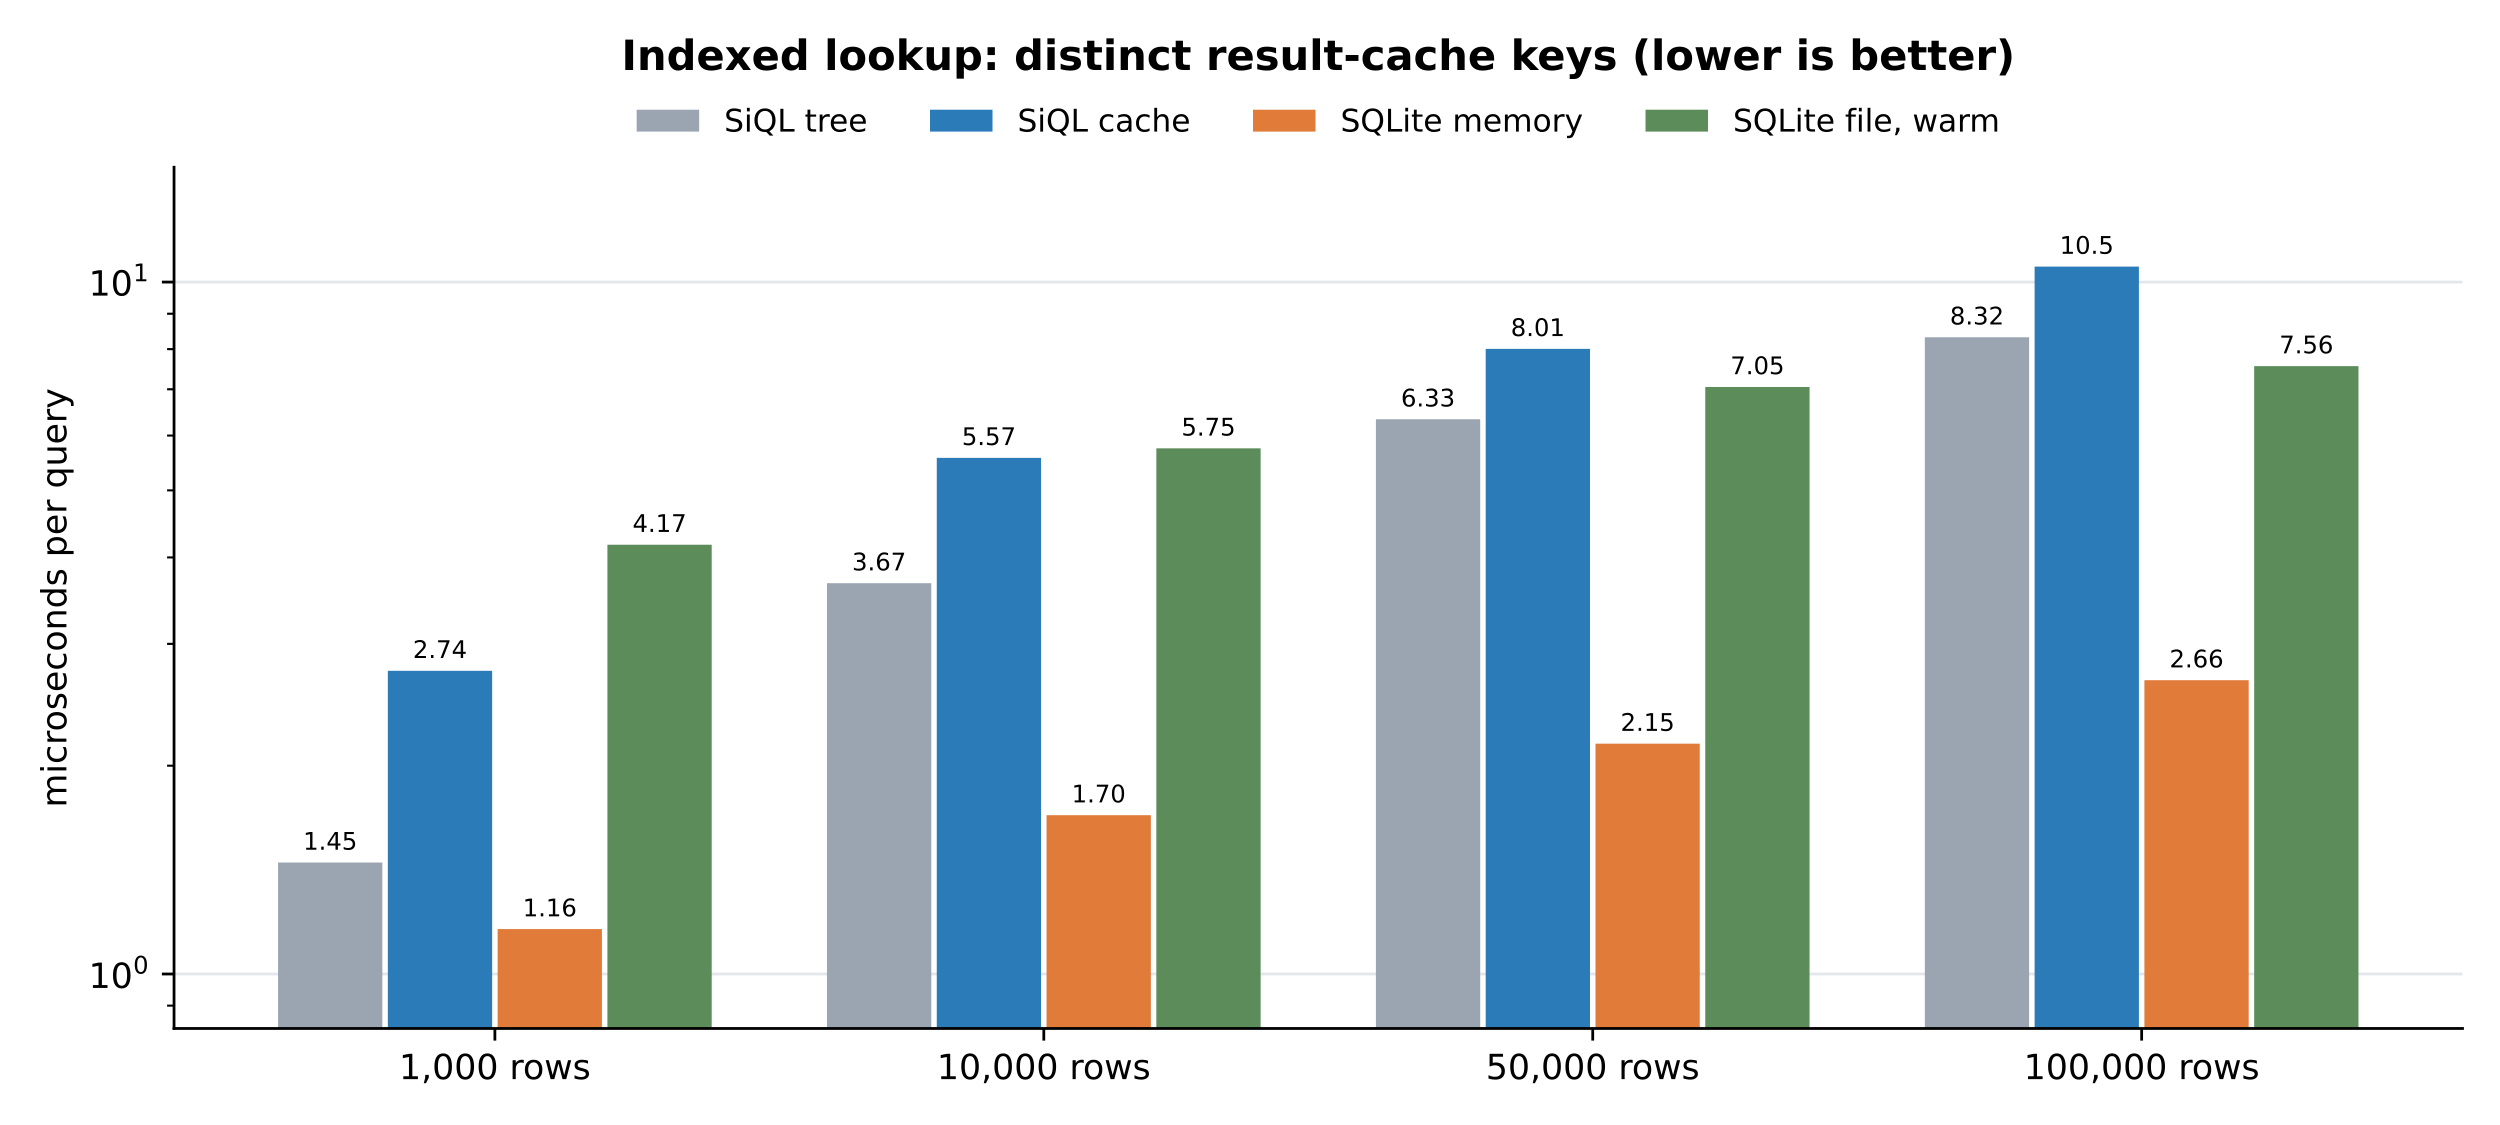
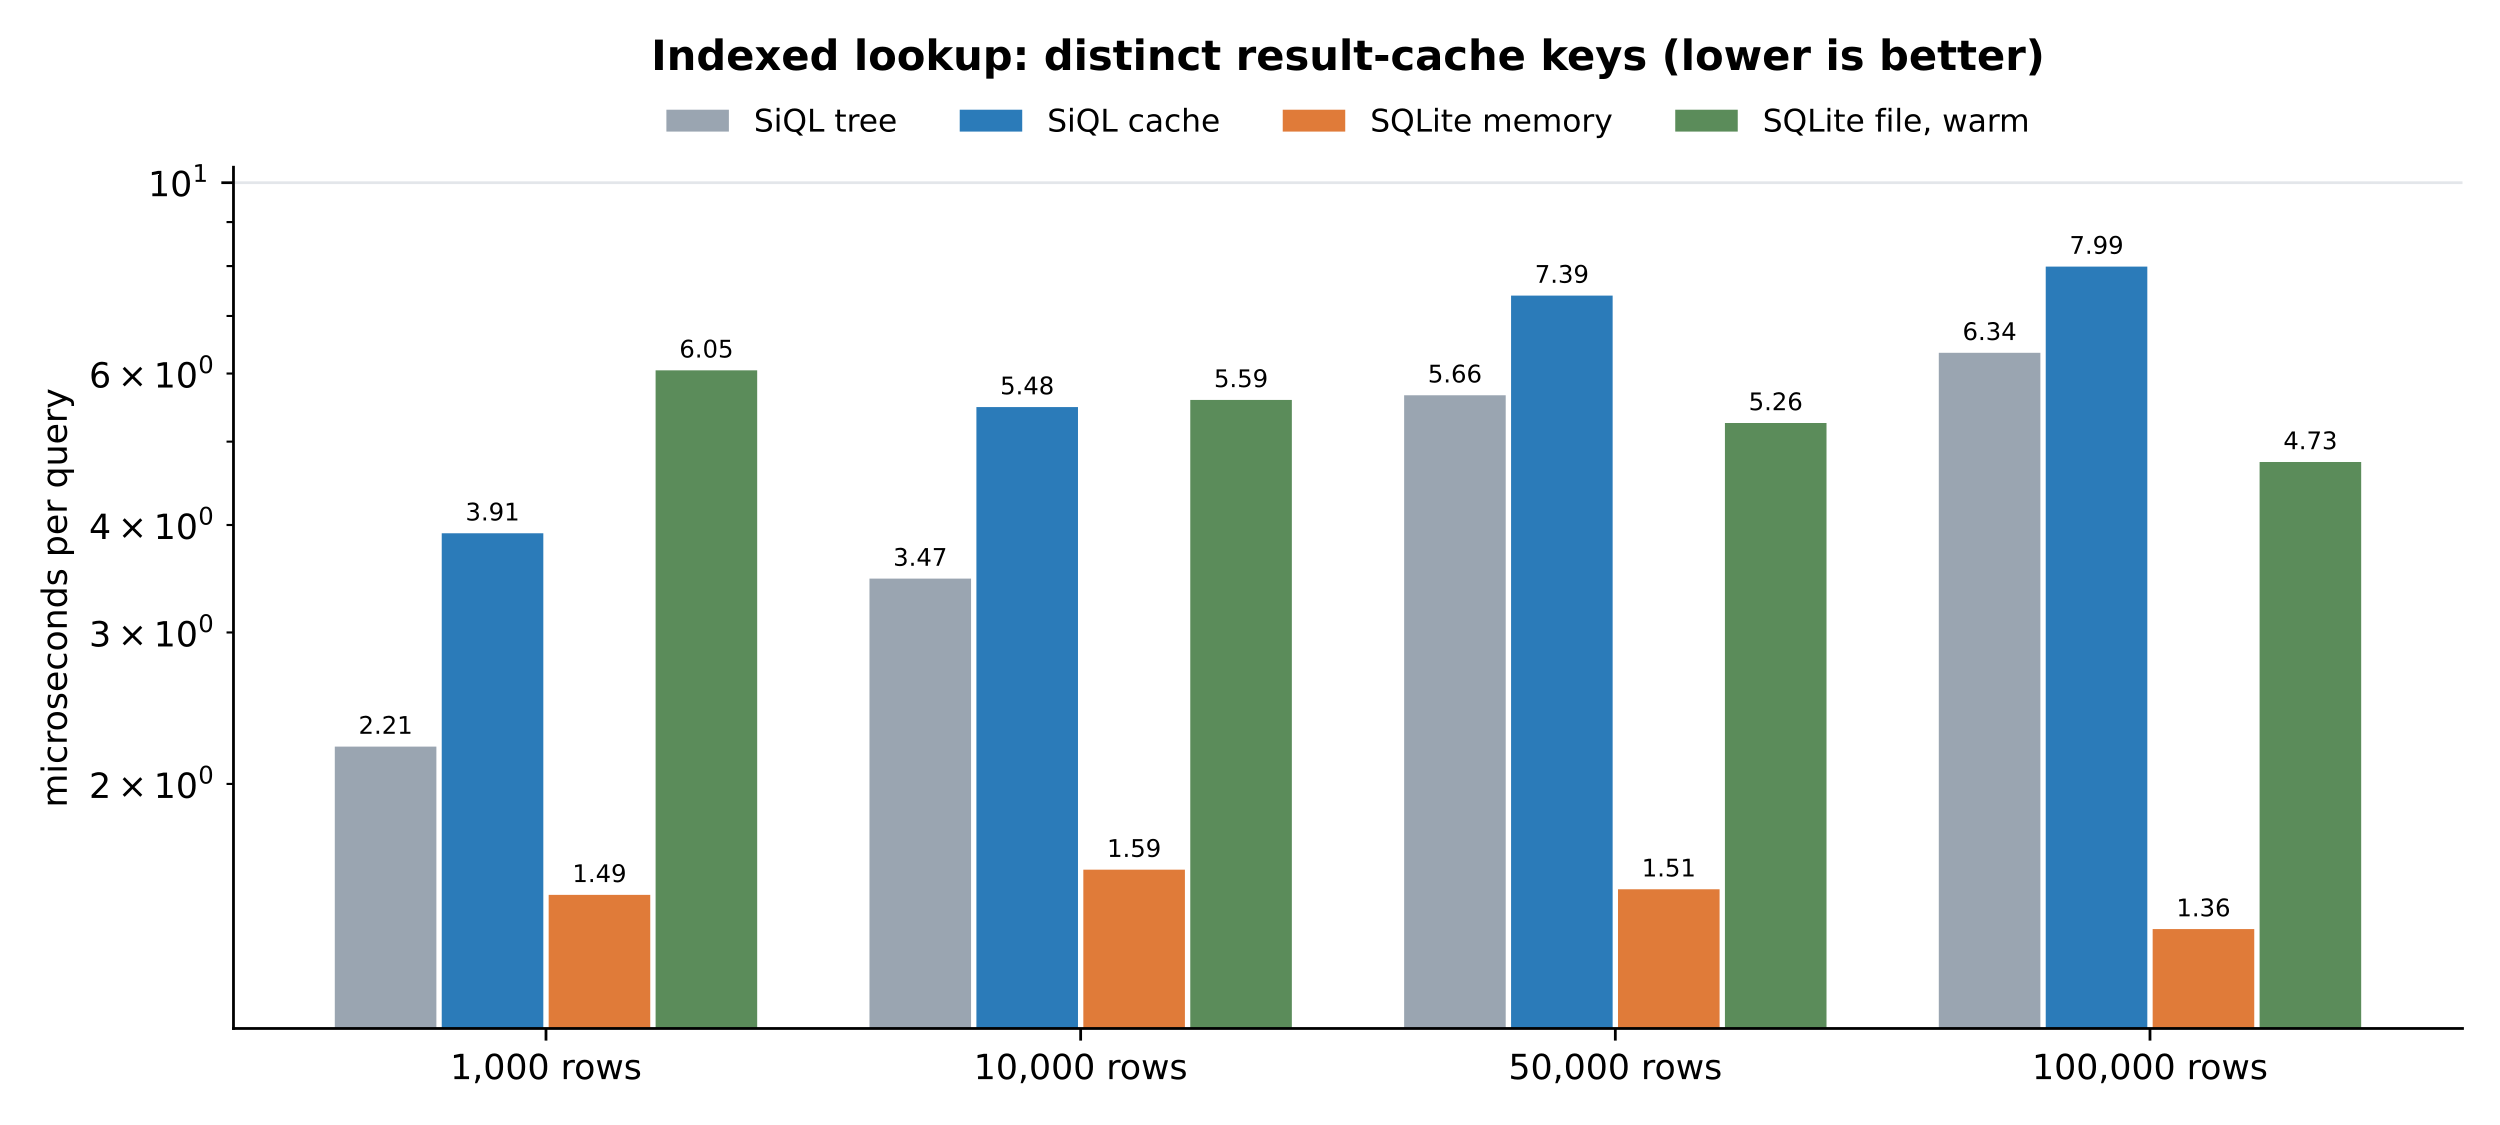
<svg xmlns="http://www.w3.org/2000/svg" xmlns:xlink="http://www.w3.org/1999/xlink" width="720pt" height="324pt" viewBox="0 0 720 324" version="1.1">
  <defs>
    <style type="text/css">*{stroke-linejoin: round; stroke-linecap: butt}</style>
  </defs>
  <g id="figure_1">
    <g id="patch_1">
      <path d="M 0 324 L 720 324 L 720 0 L 0 0 z " style="fill: #ffffff" />
    </g>
    <g id="axes_1">
      <g id="patch_2">
-         <path d="M 50.122 296.2 L 709.2 296.2 L 709.2 48.16 L 50.122 48.16 z " style="fill: #ffffff" />
+         <path d="M 67.242 296.2 L 709.2 296.2 L 709.2 48.16 L 67.242 48.16 z " style="fill: #ffffff" />
      </g>
      <g id="matplotlib.axis_1">
        <g id="xtick_1">
          <g id="line2d_1">
            <defs>
-               <path id="m742f7090f4" d="M 0 0 L 0 3.5 " style="stroke: #000000; stroke-width: 0.8" />
+               <path id="m8717a0c476" d="M 0 0 L 0 3.5 " style="stroke: #000000; stroke-width: 0.8" />
            </defs>
            <g>
-               <use xlink:href="#m742f7090f4" x="142.526" y="296.2" style="stroke: #000000; stroke-width: 0.8" />
+               <use xlink:href="#m8717a0c476" x="157.246" y="296.2" style="stroke: #000000; stroke-width: 0.8" />
            </g>
          </g>
          <g id="text_1">
-             <text style="font-size: 10px; font-family: 'DejaVu Sans', 'Bitstream Vera Sans', 'Computer Modern Sans Serif', 'Lucida Grande', 'Verdana', 'Geneva', 'Lucid', 'Arial', 'Helvetica', 'Avant Garde', sans-serif; text-anchor: middle" x="142.526" y="310.798" transform="rotate(-0 142.526 310.7977)">1,000 rows</text>
+             <text style="font-size: 10px; font-family: 'DejaVu Sans', 'Bitstream Vera Sans', 'Computer Modern Sans Serif', 'Lucida Grande', 'Verdana', 'Geneva', 'Lucid', 'Arial', 'Helvetica', 'Avant Garde', sans-serif; text-anchor: middle" x="157.246" y="310.798" transform="rotate(-0 157.2458 310.7977)">1,000 rows</text>
          </g>
        </g>
        <g id="xtick_2">
          <g id="line2d_2">
            <g>
-               <use xlink:href="#m742f7090f4" x="300.616" y="296.2" style="stroke: #000000; stroke-width: 0.8" />
+               <use xlink:href="#m8717a0c476" x="311.229" y="296.2" style="stroke: #000000; stroke-width: 0.8" />
            </g>
          </g>
          <g id="text_2">
-             <text style="font-size: 10px; font-family: 'DejaVu Sans', 'Bitstream Vera Sans', 'Computer Modern Sans Serif', 'Lucida Grande', 'Verdana', 'Geneva', 'Lucid', 'Arial', 'Helvetica', 'Avant Garde', sans-serif; text-anchor: middle" x="300.616" y="310.798" transform="rotate(-0 300.6161 310.7977)">10,000 rows</text>
+             <text style="font-size: 10px; font-family: 'DejaVu Sans', 'Bitstream Vera Sans', 'Computer Modern Sans Serif', 'Lucida Grande', 'Verdana', 'Geneva', 'Lucid', 'Arial', 'Helvetica', 'Avant Garde', sans-serif; text-anchor: middle" x="311.229" y="310.798" transform="rotate(-0 311.2294 310.7977)">10,000 rows</text>
          </g>
        </g>
        <g id="xtick_3">
          <g id="line2d_3">
            <g>
-               <use xlink:href="#m742f7090f4" x="458.706" y="296.2" style="stroke: #000000; stroke-width: 0.8" />
+               <use xlink:href="#m8717a0c476" x="465.213" y="296.2" style="stroke: #000000; stroke-width: 0.8" />
            </g>
          </g>
          <g id="text_3">
-             <text style="font-size: 10px; font-family: 'DejaVu Sans', 'Bitstream Vera Sans', 'Computer Modern Sans Serif', 'Lucida Grande', 'Verdana', 'Geneva', 'Lucid', 'Arial', 'Helvetica', 'Avant Garde', sans-serif; text-anchor: middle" x="458.706" y="310.798" transform="rotate(-0 458.7062 310.7977)">50,000 rows</text>
+             <text style="font-size: 10px; font-family: 'DejaVu Sans', 'Bitstream Vera Sans', 'Computer Modern Sans Serif', 'Lucida Grande', 'Verdana', 'Geneva', 'Lucid', 'Arial', 'Helvetica', 'Avant Garde', sans-serif; text-anchor: middle" x="465.213" y="310.798" transform="rotate(-0 465.213 310.7977)">50,000 rows</text>
          </g>
        </g>
        <g id="xtick_4">
          <g id="line2d_4">
            <g>
-               <use xlink:href="#m742f7090f4" x="616.796" y="296.2" style="stroke: #000000; stroke-width: 0.8" />
+               <use xlink:href="#m8717a0c476" x="619.197" y="296.2" style="stroke: #000000; stroke-width: 0.8" />
            </g>
          </g>
          <g id="text_4">
-             <text style="font-size: 10px; font-family: 'DejaVu Sans', 'Bitstream Vera Sans', 'Computer Modern Sans Serif', 'Lucida Grande', 'Verdana', 'Geneva', 'Lucid', 'Arial', 'Helvetica', 'Avant Garde', sans-serif; text-anchor: middle" x="616.796" y="310.798" transform="rotate(-0 616.7963 310.7977)">100,000 rows</text>
+             <text style="font-size: 10px; font-family: 'DejaVu Sans', 'Bitstream Vera Sans', 'Computer Modern Sans Serif', 'Lucida Grande', 'Verdana', 'Geneva', 'Lucid', 'Arial', 'Helvetica', 'Avant Garde', sans-serif; text-anchor: middle" x="619.197" y="310.798" transform="rotate(-0 619.1966 310.7977)">100,000 rows</text>
          </g>
        </g>
      </g>
      <g id="matplotlib.axis_2">
        <g id="ytick_1">
          <g id="line2d_5">
-             <path d="M 50.122 280.51 L 709.2 280.51 " clip-path="url(#p0b5c504466)" style="fill: none; stroke: #e3e6ea; stroke-width: 0.8; stroke-linecap: square" />
+             <path d="M 67.242 52.62 L 709.2 52.62 " clip-path="url(#pb63647d022)" style="fill: none; stroke: #e3e6ea; stroke-width: 0.8; stroke-linecap: square" />
          </g>
          <g id="line2d_6">
            <defs>
-               <path id="m6bd63473c8" d="M 0 0 L -3.5 0 " style="stroke: #000000; stroke-width: 0.8" />
+               <path id="m6fa67fdc38" d="M 0 0 L -3.5 0 " style="stroke: #000000; stroke-width: 0.8" />
            </defs>
            <g>
-               <use xlink:href="#m6bd63473c8" x="50.122" y="280.51" style="stroke: #000000; stroke-width: 0.8" />
+               <use xlink:href="#m6fa67fdc38" x="67.242" y="52.62" style="stroke: #000000; stroke-width: 0.8" />
            </g>
          </g>
          <g id="text_5">
-             <g transform="translate(25.52234 285.2101)">
-               <text>
-                 <tspan x="0" y="-0.675" style="font-size: 10px; font-family: 'DejaVu Sans'">1</tspan>
-                 <tspan x="6.362" y="-0.675" style="font-size: 10px; font-family: 'DejaVu Sans'">0</tspan>
-                 <tspan x="12.82" y="-4.805" style="font-size: 7px; font-family: 'DejaVu Sans'">0</tspan>
-               </text>
-             </g>
-           </g>
-         </g>
-         <g id="ytick_2">
-           <g id="line2d_7">
-             <path d="M 50.122 81.238 L 709.2 81.238 " clip-path="url(#p0b5c504466)" style="fill: none; stroke: #e3e6ea; stroke-width: 0.8; stroke-linecap: square" />
-           </g>
-           <g id="line2d_8">
-             <g>
-               <use xlink:href="#m6bd63473c8" x="50.122" y="81.238" style="stroke: #000000; stroke-width: 0.8" />
-             </g>
-           </g>
-           <g id="text_6">
-             <g transform="translate(25.52234 85.88845)">
+             <g transform="translate(42.64234 57.26998)">
              <text>
                <tspan x="0" y="-0.762" style="font-size: 10px; font-family: 'DejaVu Sans'">1</tspan>
                <tspan x="6.362" y="-0.762" style="font-size: 10px; font-family: 'DejaVu Sans'">0</tspan>
                <tspan x="12.82" y="-4.892" style="font-size: 7px; font-family: 'DejaVu Sans'">1</tspan>
              </text>
            </g>
          </g>
        </g>
+         <g id="ytick_2">
+           <g id="line2d_7">
+             <defs>
+               <path id="m6d31249a27" d="M 0 0 L -2 0 " style="stroke: #000000; stroke-width: 0.6" />
+             </defs>
+             <g>
+               <use xlink:href="#m6d31249a27" x="67.242" y="225.772" style="stroke: #000000; stroke-width: 0.6" />
+             </g>
+           </g>
+           <g id="text_6">
+             <g transform="translate(25.64234 230.4724)">
+               <text>
+                 <tspan x="0" y="-0.675" style="font-size: 10px; font-family: 'DejaVu Sans'">2</tspan>
+                 <tspan x="8.311" y="-0.675" style="font-size: 10px; font-family: 'DejaVu Sans'">×</tspan>
+                 <tspan x="18.638" y="-0.675" style="font-size: 10px; font-family: 'DejaVu Sans'">1</tspan>
+                 <tspan x="25" y="-0.675" style="font-size: 10px; font-family: 'DejaVu Sans'">0</tspan>
+                 <tspan x="31.458" y="-4.805" style="font-size: 7px; font-family: 'DejaVu Sans'">0</tspan>
+               </text>
+             </g>
+           </g>
+         </g>
        <g id="ytick_3">
+           <g id="line2d_8">
+             <g>
+               <use xlink:href="#m6d31249a27" x="67.242" y="182.15" style="stroke: #000000; stroke-width: 0.6" />
+             </g>
+           </g>
+           <g id="text_7">
+             <g transform="translate(25.64234 186.8502)">
+               <text>
+                 <tspan x="0" y="-0.675" style="font-size: 10px; font-family: 'DejaVu Sans'">3</tspan>
+                 <tspan x="8.311" y="-0.675" style="font-size: 10px; font-family: 'DejaVu Sans'">×</tspan>
+                 <tspan x="18.638" y="-0.675" style="font-size: 10px; font-family: 'DejaVu Sans'">1</tspan>
+                 <tspan x="25" y="-0.675" style="font-size: 10px; font-family: 'DejaVu Sans'">0</tspan>
+                 <tspan x="31.458" y="-4.805" style="font-size: 7px; font-family: 'DejaVu Sans'">0</tspan>
+               </text>
+             </g>
+           </g>
+         </g>
+         <g id="ytick_4">
          <g id="line2d_9">
-             <defs>
-               <path id="m72de3f4170" d="M 0 0 L -2 0 " style="stroke: #000000; stroke-width: 0.6" />
-             </defs>
-             <g>
-               <use xlink:href="#m72de3f4170" x="50.122" y="289.628" style="stroke: #000000; stroke-width: 0.6" />
-             </g>
-           </g>
-         </g>
-         <g id="ytick_4">
+             <g>
+               <use xlink:href="#m6d31249a27" x="67.242" y="151.2" style="stroke: #000000; stroke-width: 0.6" />
+             </g>
+           </g>
+           <g id="text_8">
+             <g transform="translate(25.64234 155.8997)">
+               <text>
+                 <tspan x="0" y="-0.675" style="font-size: 10px; font-family: 'DejaVu Sans'">4</tspan>
+                 <tspan x="8.311" y="-0.675" style="font-size: 10px; font-family: 'DejaVu Sans'">×</tspan>
+                 <tspan x="18.638" y="-0.675" style="font-size: 10px; font-family: 'DejaVu Sans'">1</tspan>
+                 <tspan x="25" y="-0.675" style="font-size: 10px; font-family: 'DejaVu Sans'">0</tspan>
+                 <tspan x="31.458" y="-4.805" style="font-size: 7px; font-family: 'DejaVu Sans'">0</tspan>
+               </text>
+             </g>
+           </g>
+         </g>
+         <g id="ytick_5">
          <g id="line2d_10">
            <g>
-               <use xlink:href="#m72de3f4170" x="50.122" y="220.523" style="stroke: #000000; stroke-width: 0.6" />
-             </g>
-           </g>
-         </g>
-         <g id="ytick_5">
+               <use xlink:href="#m6d31249a27" x="67.242" y="127.193" style="stroke: #000000; stroke-width: 0.6" />
+             </g>
+           </g>
+         </g>
+         <g id="ytick_6">
          <g id="line2d_11">
            <g>
-               <use xlink:href="#m72de3f4170" x="50.122" y="185.433" style="stroke: #000000; stroke-width: 0.6" />
-             </g>
-           </g>
-         </g>
-         <g id="ytick_6">
+               <use xlink:href="#m6d31249a27" x="67.242" y="107.577" style="stroke: #000000; stroke-width: 0.6" />
+             </g>
+           </g>
+           <g id="text_9">
+             <g transform="translate(25.64234 112.2775)">
+               <text>
+                 <tspan x="0" y="-0.675" style="font-size: 10px; font-family: 'DejaVu Sans'">6</tspan>
+                 <tspan x="8.311" y="-0.675" style="font-size: 10px; font-family: 'DejaVu Sans'">×</tspan>
+                 <tspan x="18.638" y="-0.675" style="font-size: 10px; font-family: 'DejaVu Sans'">1</tspan>
+                 <tspan x="25" y="-0.675" style="font-size: 10px; font-family: 'DejaVu Sans'">0</tspan>
+                 <tspan x="31.458" y="-4.805" style="font-size: 7px; font-family: 'DejaVu Sans'">0</tspan>
+               </text>
+             </g>
+           </g>
+         </g>
+         <g id="ytick_7">
          <g id="line2d_12">
            <g>
-               <use xlink:href="#m72de3f4170" x="50.122" y="160.537" style="stroke: #000000; stroke-width: 0.6" />
-             </g>
-           </g>
-         </g>
-         <g id="ytick_7">
+               <use xlink:href="#m6d31249a27" x="67.242" y="90.993" style="stroke: #000000; stroke-width: 0.6" />
+             </g>
+           </g>
+         </g>
+         <g id="ytick_8">
          <g id="line2d_13">
            <g>
-               <use xlink:href="#m72de3f4170" x="50.122" y="141.225" style="stroke: #000000; stroke-width: 0.6" />
-             </g>
-           </g>
-         </g>
-         <g id="ytick_8">
+               <use xlink:href="#m6d31249a27" x="67.242" y="76.627" style="stroke: #000000; stroke-width: 0.6" />
+             </g>
+           </g>
+         </g>
+         <g id="ytick_9">
          <g id="line2d_14">
            <g>
-               <use xlink:href="#m72de3f4170" x="50.122" y="125.447" style="stroke: #000000; stroke-width: 0.6" />
-             </g>
-           </g>
-         </g>
-         <g id="ytick_9">
-           <g id="line2d_15">
-             <g>
-               <use xlink:href="#m72de3f4170" x="50.122" y="112.106" style="stroke: #000000; stroke-width: 0.6" />
-             </g>
-           </g>
-         </g>
-         <g id="ytick_10">
-           <g id="line2d_16">
-             <g>
-               <use xlink:href="#m72de3f4170" x="50.122" y="100.55" style="stroke: #000000; stroke-width: 0.6" />
-             </g>
-           </g>
-         </g>
-         <g id="ytick_11">
-           <g id="line2d_17">
-             <g>
-               <use xlink:href="#m72de3f4170" x="50.122" y="90.357" style="stroke: #000000; stroke-width: 0.6" />
-             </g>
-           </g>
-         </g>
-         <g id="text_7">
-           <text style="font-size: 10px; font-family: 'DejaVu Sans', 'Bitstream Vera Sans', 'Computer Modern Sans Serif', 'Lucida Grande', 'Verdana', 'Geneva', 'Lucid', 'Arial', 'Helvetica', 'Avant Garde', sans-serif; text-anchor: middle" x="19.12" y="172.18" transform="rotate(-90 19.12 172.18)">microseconds per query</text>
+               <use xlink:href="#m6d31249a27" x="67.242" y="63.955" style="stroke: #000000; stroke-width: 0.6" />
+             </g>
+           </g>
+         </g>
+         <g id="text_10">
+           <text style="font-size: 10px; font-family: 'DejaVu Sans', 'Bitstream Vera Sans', 'Computer Modern Sans Serif', 'Lucida Grande', 'Verdana', 'Geneva', 'Lucid', 'Arial', 'Helvetica', 'Avant Garde', sans-serif; text-anchor: middle" x="19.24" y="172.18" transform="rotate(-90 19.24 172.18)">microseconds per query</text>
        </g>
      </g>
      <g id="patch_3">
-         <path d="M 80.08 199552.171 L 110.118 199552.171 L 110.118 248.402 L 80.08 248.402 z " clip-path="url(#p0b5c504466)" style="fill: #9aa5b1" />
+         <path d="M 96.422 248025.477 L 125.679 248025.477 L 125.679 215.012 L 96.422 215.012 z " clip-path="url(#pb63647d022)" style="fill: #9aa5b1" />
      </g>
      <g id="patch_4">
-         <path d="M 238.171 199552.171 L 268.208 199552.171 L 268.208 167.955 L 238.171 167.955 z " clip-path="url(#p0b5c504466)" style="fill: #9aa5b1" />
+         <path d="M 250.406 248025.477 L 279.663 248025.477 L 279.663 166.636 L 250.406 166.636 z " clip-path="url(#pb63647d022)" style="fill: #9aa5b1" />
      </g>
      <g id="patch_5">
-         <path d="M 396.261 199552.171 L 426.298 199552.171 L 426.298 120.749 L 396.261 120.749 z " clip-path="url(#p0b5c504466)" style="fill: #9aa5b1" />
+         <path d="M 404.389 248025.477 L 433.646 248025.477 L 433.646 113.829 L 404.389 113.829 z " clip-path="url(#pb63647d022)" style="fill: #9aa5b1" />
      </g>
      <g id="patch_6">
-         <path d="M 554.351 199552.171 L 584.388 199552.171 L 584.388 97.134 L 554.351 97.134 z " clip-path="url(#p0b5c504466)" style="fill: #9aa5b1" />
+         <path d="M 558.373 248025.477 L 587.63 248025.477 L 587.63 101.607 L 558.373 101.607 z " clip-path="url(#pb63647d022)" style="fill: #9aa5b1" />
      </g>
      <g id="patch_7">
-         <path d="M 111.698 199552.171 L 141.736 199552.171 L 141.736 193.193 L 111.698 193.193 z " clip-path="url(#p0b5c504466)" style="fill: #2b7bb9" />
+         <path d="M 127.219 248025.477 L 156.476 248025.477 L 156.476 153.583 L 127.219 153.583 z " clip-path="url(#pb63647d022)" style="fill: #2b7bb9" />
      </g>
      <g id="patch_8">
-         <path d="M 269.789 199552.171 L 299.826 199552.171 L 299.826 131.863 L 269.789 131.863 z " clip-path="url(#p0b5c504466)" style="fill: #2b7bb9" />
+         <path d="M 281.203 248025.477 L 310.459 248025.477 L 310.459 117.242 L 281.203 117.242 z " clip-path="url(#pb63647d022)" style="fill: #2b7bb9" />
      </g>
      <g id="patch_9">
-         <path d="M 427.879 199552.171 L 457.916 199552.171 L 457.916 100.471 L 427.879 100.471 z " clip-path="url(#p0b5c504466)" style="fill: #2b7bb9" />
+         <path d="M 435.186 248025.477 L 464.443 248025.477 L 464.443 85.127 L 435.186 85.127 z " clip-path="url(#pb63647d022)" style="fill: #2b7bb9" />
      </g>
      <g id="patch_10">
-         <path d="M 585.969 199552.171 L 616.006 199552.171 L 616.006 76.78 L 585.969 76.78 z " clip-path="url(#p0b5c504466)" style="fill: #2b7bb9" />
+         <path d="M 589.17 248025.477 L 618.427 248025.477 L 618.427 76.78 L 589.17 76.78 z " clip-path="url(#pb63647d022)" style="fill: #2b7bb9" />
      </g>
      <g id="patch_11">
-         <path d="M 143.316 199552.171 L 173.354 199552.171 L 173.354 267.58 L 143.316 267.58 z " clip-path="url(#p0b5c504466)" style="fill: #e07b39" />
+         <path d="M 158.016 248025.477 L 187.273 248025.477 L 187.273 257.717 L 158.016 257.717 z " clip-path="url(#pb63647d022)" style="fill: #e07b39" />
      </g>
      <g id="patch_12">
-         <path d="M 301.407 199552.171 L 331.444 199552.171 L 331.444 234.773 L 301.407 234.773 z " clip-path="url(#p0b5c504466)" style="fill: #e07b39" />
+         <path d="M 311.999 248025.477 L 341.256 248025.477 L 341.256 250.469 L 311.999 250.469 z " clip-path="url(#pb63647d022)" style="fill: #e07b39" />
      </g>
      <g id="patch_13">
-         <path d="M 459.497 199552.171 L 489.534 199552.171 L 489.534 214.178 L 459.497 214.178 z " clip-path="url(#p0b5c504466)" style="fill: #e07b39" />
+         <path d="M 465.983 248025.477 L 495.24 248025.477 L 495.24 256.103 L 465.983 256.103 z " clip-path="url(#pb63647d022)" style="fill: #e07b39" />
      </g>
      <g id="patch_14">
-         <path d="M 617.587 199552.171 L 647.624 199552.171 L 647.624 195.9 L 617.587 195.9 z " clip-path="url(#p0b5c504466)" style="fill: #e07b39" />
+         <path d="M 619.966 248025.477 L 649.223 248025.477 L 649.223 267.58 L 619.966 267.58 z " clip-path="url(#pb63647d022)" style="fill: #e07b39" />
      </g>
      <g id="patch_15">
-         <path d="M 174.934 199552.171 L 204.972 199552.171 L 204.972 156.88 L 174.934 156.88 z " clip-path="url(#p0b5c504466)" style="fill: #5b8c5a" />
+         <path d="M 188.812 248025.477 L 218.069 248025.477 L 218.069 106.652 L 188.812 106.652 z " clip-path="url(#pb63647d022)" style="fill: #5b8c5a" />
      </g>
      <g id="patch_16">
-         <path d="M 333.025 199552.171 L 363.062 199552.171 L 363.062 129.126 L 333.025 129.126 z " clip-path="url(#p0b5c504466)" style="fill: #5b8c5a" />
+         <path d="M 342.796 248025.477 L 372.053 248025.477 L 372.053 115.177 L 342.796 115.177 z " clip-path="url(#pb63647d022)" style="fill: #5b8c5a" />
      </g>
      <g id="patch_17">
-         <path d="M 491.115 199552.171 L 521.152 199552.171 L 521.152 111.447 L 491.115 111.447 z " clip-path="url(#p0b5c504466)" style="fill: #5b8c5a" />
+         <path d="M 496.78 248025.477 L 526.037 248025.477 L 526.037 121.823 L 496.78 121.823 z " clip-path="url(#pb63647d022)" style="fill: #5b8c5a" />
      </g>
      <g id="patch_18">
-         <path d="M 649.205 199552.171 L 679.242 199552.171 L 679.242 105.445 L 649.205 105.445 z " clip-path="url(#p0b5c504466)" style="fill: #5b8c5a" />
+         <path d="M 650.763 248025.477 L 680.02 248025.477 L 680.02 133.058 L 650.763 133.058 z " clip-path="url(#pb63647d022)" style="fill: #5b8c5a" />
      </g>
      <g id="patch_19">
-         <path d="M 50.122 296.2 L 50.122 48.16 " style="fill: none; stroke: #000000; stroke-width: 0.8; stroke-linejoin: miter; stroke-linecap: square" />
+         <path d="M 67.242 296.2 L 67.242 48.16 " style="fill: none; stroke: #000000; stroke-width: 0.8; stroke-linejoin: miter; stroke-linecap: square" />
      </g>
      <g id="patch_20">
-         <path d="M 50.122 296.2 L 709.2 296.2 " style="fill: none; stroke: #000000; stroke-width: 0.8; stroke-linejoin: miter; stroke-linecap: square" />
-       </g>
-       <g id="text_8">
-         <text style="font-size: 7px; font-family: 'DejaVu Sans', 'Bitstream Vera Sans', 'Computer Modern Sans Serif', 'Lucida Grande', 'Verdana', 'Geneva', 'Lucid', 'Arial', 'Helvetica', 'Avant Garde', sans-serif; text-anchor: middle" x="95.099" y="244.72" transform="rotate(-0 95.09898 244.7205)">1.45</text>
-       </g>
-       <g id="text_9">
-         <text style="font-size: 7px; font-family: 'DejaVu Sans', 'Bitstream Vera Sans', 'Computer Modern Sans Serif', 'Lucida Grande', 'Verdana', 'Geneva', 'Lucid', 'Arial', 'Helvetica', 'Avant Garde', sans-serif; text-anchor: middle" x="253.189" y="164.274" transform="rotate(-0 253.1891 164.2735)">3.67</text>
-       </g>
-       <g id="text_10">
-         <text style="font-size: 7px; font-family: 'DejaVu Sans', 'Bitstream Vera Sans', 'Computer Modern Sans Serif', 'Lucida Grande', 'Verdana', 'Geneva', 'Lucid', 'Arial', 'Helvetica', 'Avant Garde', sans-serif; text-anchor: middle" x="411.279" y="117.067" transform="rotate(-0 411.2792 117.0674)">6.33</text>
+         <path d="M 67.242 296.2 L 709.2 296.2 " style="fill: none; stroke: #000000; stroke-width: 0.8; stroke-linejoin: miter; stroke-linecap: square" />
      </g>
      <g id="text_11">
-         <text style="font-size: 7px; font-family: 'DejaVu Sans', 'Bitstream Vera Sans', 'Computer Modern Sans Serif', 'Lucida Grande', 'Verdana', 'Geneva', 'Lucid', 'Arial', 'Helvetica', 'Avant Garde', sans-serif; text-anchor: middle" x="569.369" y="93.452" transform="rotate(-0 569.3693 93.4522)">8.32</text>
+         <text style="font-size: 7px; font-family: 'DejaVu Sans', 'Bitstream Vera Sans', 'Computer Modern Sans Serif', 'Lucida Grande', 'Verdana', 'Geneva', 'Lucid', 'Arial', 'Helvetica', 'Avant Garde', sans-serif; text-anchor: middle" x="111.051" y="211.33" transform="rotate(-0 111.0507 211.3304)">2.21</text>
      </g>
      <g id="text_12">
-         <text style="font-size: 7px; font-family: 'DejaVu Sans', 'Bitstream Vera Sans', 'Computer Modern Sans Serif', 'Lucida Grande', 'Verdana', 'Geneva', 'Lucid', 'Arial', 'Helvetica', 'Avant Garde', sans-serif; text-anchor: middle" x="126.717" y="189.511" transform="rotate(-0 126.717 189.5109)">2.74</text>
+         <text style="font-size: 7px; font-family: 'DejaVu Sans', 'Bitstream Vera Sans', 'Computer Modern Sans Serif', 'Lucida Grande', 'Verdana', 'Geneva', 'Lucid', 'Arial', 'Helvetica', 'Avant Garde', sans-serif; text-anchor: middle" x="265.034" y="162.955" transform="rotate(-0 265.0343 162.9547)">3.47</text>
      </g>
      <g id="text_13">
-         <text style="font-size: 7px; font-family: 'DejaVu Sans', 'Bitstream Vera Sans', 'Computer Modern Sans Serif', 'Lucida Grande', 'Verdana', 'Geneva', 'Lucid', 'Arial', 'Helvetica', 'Avant Garde', sans-serif; text-anchor: middle" x="284.807" y="128.181" transform="rotate(-0 284.8071 128.1813)">5.57</text>
+         <text style="font-size: 7px; font-family: 'DejaVu Sans', 'Bitstream Vera Sans', 'Computer Modern Sans Serif', 'Lucida Grande', 'Verdana', 'Geneva', 'Lucid', 'Arial', 'Helvetica', 'Avant Garde', sans-serif; text-anchor: middle" x="419.018" y="110.148" transform="rotate(-0 419.0179 110.1476)">5.66</text>
      </g>
      <g id="text_14">
-         <text style="font-size: 7px; font-family: 'DejaVu Sans', 'Bitstream Vera Sans', 'Computer Modern Sans Serif', 'Lucida Grande', 'Verdana', 'Geneva', 'Lucid', 'Arial', 'Helvetica', 'Avant Garde', sans-serif; text-anchor: middle" x="442.897" y="96.789" transform="rotate(-0 442.8972 96.78928)">8.01</text>
+         <text style="font-size: 7px; font-family: 'DejaVu Sans', 'Bitstream Vera Sans', 'Computer Modern Sans Serif', 'Lucida Grande', 'Verdana', 'Geneva', 'Lucid', 'Arial', 'Helvetica', 'Avant Garde', sans-serif; text-anchor: middle" x="573.001" y="97.926" transform="rotate(-0 573.0015 97.9258)">6.34</text>
      </g>
      <g id="text_15">
-         <text style="font-size: 7px; font-family: 'DejaVu Sans', 'Bitstream Vera Sans', 'Computer Modern Sans Serif', 'Lucida Grande', 'Verdana', 'Geneva', 'Lucid', 'Arial', 'Helvetica', 'Avant Garde', sans-serif; text-anchor: middle" x="600.987" y="73.098" transform="rotate(-0 600.9873 73.09836)">10.5</text>
+         <text style="font-size: 7px; font-family: 'DejaVu Sans', 'Bitstream Vera Sans', 'Computer Modern Sans Serif', 'Lucida Grande', 'Verdana', 'Geneva', 'Lucid', 'Arial', 'Helvetica', 'Avant Garde', sans-serif; text-anchor: middle" x="141.847" y="149.902" transform="rotate(-0 141.8474 149.9017)">3.91</text>
      </g>
      <g id="text_16">
-         <text style="font-size: 7px; font-family: 'DejaVu Sans', 'Bitstream Vera Sans', 'Computer Modern Sans Serif', 'Lucida Grande', 'Verdana', 'Geneva', 'Lucid', 'Arial', 'Helvetica', 'Avant Garde', sans-serif; text-anchor: middle" x="158.335" y="263.898" transform="rotate(-0 158.335 263.8984)">1.16</text>
+         <text style="font-size: 7px; font-family: 'DejaVu Sans', 'Bitstream Vera Sans', 'Computer Modern Sans Serif', 'Lucida Grande', 'Verdana', 'Geneva', 'Lucid', 'Arial', 'Helvetica', 'Avant Garde', sans-serif; text-anchor: middle" x="295.831" y="113.56" transform="rotate(-0 295.831 113.5602)">5.48</text>
      </g>
      <g id="text_17">
-         <text style="font-size: 7px; font-family: 'DejaVu Sans', 'Bitstream Vera Sans', 'Computer Modern Sans Serif', 'Lucida Grande', 'Verdana', 'Geneva', 'Lucid', 'Arial', 'Helvetica', 'Avant Garde', sans-serif; text-anchor: middle" x="316.425" y="231.091" transform="rotate(-0 316.4251 231.0909)">1.70</text>
+         <text style="font-size: 7px; font-family: 'DejaVu Sans', 'Bitstream Vera Sans', 'Computer Modern Sans Serif', 'Lucida Grande', 'Verdana', 'Geneva', 'Lucid', 'Arial', 'Helvetica', 'Avant Garde', sans-serif; text-anchor: middle" x="449.815" y="81.445" transform="rotate(-0 449.8146 81.44509)">7.39</text>
      </g>
      <g id="text_18">
-         <text style="font-size: 7px; font-family: 'DejaVu Sans', 'Bitstream Vera Sans', 'Computer Modern Sans Serif', 'Lucida Grande', 'Verdana', 'Geneva', 'Lucid', 'Arial', 'Helvetica', 'Avant Garde', sans-serif; text-anchor: middle" x="474.515" y="210.496" transform="rotate(-0 474.5152 210.4962)">2.15</text>
+         <text style="font-size: 7px; font-family: 'DejaVu Sans', 'Bitstream Vera Sans', 'Computer Modern Sans Serif', 'Lucida Grande', 'Verdana', 'Geneva', 'Lucid', 'Arial', 'Helvetica', 'Avant Garde', sans-serif; text-anchor: middle" x="603.798" y="73.098" transform="rotate(-0 603.7982 73.09836)">7.99</text>
      </g>
      <g id="text_19">
-         <text style="font-size: 7px; font-family: 'DejaVu Sans', 'Bitstream Vera Sans', 'Computer Modern Sans Serif', 'Lucida Grande', 'Verdana', 'Geneva', 'Lucid', 'Arial', 'Helvetica', 'Avant Garde', sans-serif; text-anchor: middle" x="632.605" y="192.218" transform="rotate(-0 632.6053 192.2185)">2.66</text>
+         <text style="font-size: 7px; font-family: 'DejaVu Sans', 'Bitstream Vera Sans', 'Computer Modern Sans Serif', 'Lucida Grande', 'Verdana', 'Geneva', 'Lucid', 'Arial', 'Helvetica', 'Avant Garde', sans-serif; text-anchor: middle" x="172.644" y="254.036" transform="rotate(-0 172.6441 254.0355)">1.49</text>
      </g>
      <g id="text_20">
-         <text style="font-size: 7px; font-family: 'DejaVu Sans', 'Bitstream Vera Sans', 'Computer Modern Sans Serif', 'Lucida Grande', 'Verdana', 'Geneva', 'Lucid', 'Arial', 'Helvetica', 'Avant Garde', sans-serif; text-anchor: middle" x="189.953" y="153.198" transform="rotate(-0 189.953 153.198)">4.17</text>
+         <text style="font-size: 7px; font-family: 'DejaVu Sans', 'Bitstream Vera Sans', 'Computer Modern Sans Serif', 'Lucida Grande', 'Verdana', 'Geneva', 'Lucid', 'Arial', 'Helvetica', 'Avant Garde', sans-serif; text-anchor: middle" x="326.628" y="246.787" transform="rotate(-0 326.6277 246.787)">1.59</text>
      </g>
      <g id="text_21">
-         <text style="font-size: 7px; font-family: 'DejaVu Sans', 'Bitstream Vera Sans', 'Computer Modern Sans Serif', 'Lucida Grande', 'Verdana', 'Geneva', 'Lucid', 'Arial', 'Helvetica', 'Avant Garde', sans-serif; text-anchor: middle" x="348.043" y="125.444" transform="rotate(-0 348.0432 125.4439)">5.75</text>
+         <text style="font-size: 7px; font-family: 'DejaVu Sans', 'Bitstream Vera Sans', 'Computer Modern Sans Serif', 'Lucida Grande', 'Verdana', 'Geneva', 'Lucid', 'Arial', 'Helvetica', 'Avant Garde', sans-serif; text-anchor: middle" x="480.611" y="252.422" transform="rotate(-0 480.6113 252.4218)">1.51</text>
      </g>
      <g id="text_22">
-         <text style="font-size: 7px; font-family: 'DejaVu Sans', 'Bitstream Vera Sans', 'Computer Modern Sans Serif', 'Lucida Grande', 'Verdana', 'Geneva', 'Lucid', 'Arial', 'Helvetica', 'Avant Garde', sans-serif; text-anchor: middle" x="506.133" y="107.765" transform="rotate(-0 506.1333 107.7649)">7.05</text>
+         <text style="font-size: 7px; font-family: 'DejaVu Sans', 'Bitstream Vera Sans', 'Computer Modern Sans Serif', 'Lucida Grande', 'Verdana', 'Geneva', 'Lucid', 'Arial', 'Helvetica', 'Avant Garde', sans-serif; text-anchor: middle" x="634.595" y="263.898" transform="rotate(-0 634.5949 263.8984)">1.36</text>
      </g>
      <g id="text_23">
-         <text style="font-size: 7px; font-family: 'DejaVu Sans', 'Bitstream Vera Sans', 'Computer Modern Sans Serif', 'Lucida Grande', 'Verdana', 'Geneva', 'Lucid', 'Arial', 'Helvetica', 'Avant Garde', sans-serif; text-anchor: middle" x="664.223" y="101.763" transform="rotate(-0 664.2234 101.7632)">7.56</text>
+         <text style="font-size: 7px; font-family: 'DejaVu Sans', 'Bitstream Vera Sans', 'Computer Modern Sans Serif', 'Lucida Grande', 'Verdana', 'Geneva', 'Lucid', 'Arial', 'Helvetica', 'Avant Garde', sans-serif; text-anchor: middle" x="203.441" y="102.97" transform="rotate(-0 203.4408 102.9704)">6.05</text>
      </g>
      <g id="text_24">
-         <text style="font-weight: 700; font-size: 12px; font-family: 'DejaVu Sans', 'Bitstream Vera Sans', 'Computer Modern Sans Serif', 'Lucida Grande', 'Verdana', 'Geneva', 'Lucid', 'Arial', 'Helvetica', 'Avant Garde', sans-serif; text-anchor: middle" x="379.661" y="20.16" transform="rotate(-0 379.6612 20.16)">Indexed lookup: distinct result-cache keys (lower is better)</text>
+         <text style="font-size: 7px; font-family: 'DejaVu Sans', 'Bitstream Vera Sans', 'Computer Modern Sans Serif', 'Lucida Grande', 'Verdana', 'Geneva', 'Lucid', 'Arial', 'Helvetica', 'Avant Garde', sans-serif; text-anchor: middle" x="357.424" y="111.495" transform="rotate(-0 357.4245 111.495)">5.59</text>
+       </g>
+       <g id="text_25">
+         <text style="font-size: 7px; font-family: 'DejaVu Sans', 'Bitstream Vera Sans', 'Computer Modern Sans Serif', 'Lucida Grande', 'Verdana', 'Geneva', 'Lucid', 'Arial', 'Helvetica', 'Avant Garde', sans-serif; text-anchor: middle" x="511.408" y="118.142" transform="rotate(-0 511.4081 118.1418)">5.26</text>
+       </g>
+       <g id="text_26">
+         <text style="font-size: 7px; font-family: 'DejaVu Sans', 'Bitstream Vera Sans', 'Computer Modern Sans Serif', 'Lucida Grande', 'Verdana', 'Geneva', 'Lucid', 'Arial', 'Helvetica', 'Avant Garde', sans-serif; text-anchor: middle" x="665.392" y="129.376" transform="rotate(-0 665.3917 129.376)">4.73</text>
+       </g>
+       <g id="text_27">
+         <text style="font-weight: 700; font-size: 12px; font-family: 'DejaVu Sans', 'Bitstream Vera Sans', 'Computer Modern Sans Serif', 'Lucida Grande', 'Verdana', 'Geneva', 'Lucid', 'Arial', 'Helvetica', 'Avant Garde', sans-serif; text-anchor: middle" x="388.221" y="20.16" transform="rotate(-0 388.2212 20.16)">Indexed lookup: distinct result-cache keys (lower is better)</text>
      </g>
      <g id="legend_1">
        <g id="patch_21">
-           <path d="M 183.36 37.898 L 201.36 37.898 L 201.36 31.598 L 183.36 31.598 z " style="fill: #9aa5b1" />
-         </g>
-         <g id="text_25">
-           <text style="font-size: 9px; font-family: 'DejaVu Sans', 'Bitstream Vera Sans', 'Computer Modern Sans Serif', 'Lucida Grande', 'Verdana', 'Geneva', 'Lucid', 'Arial', 'Helvetica', 'Avant Garde', sans-serif; text-anchor: start" x="208.56" y="37.898" transform="rotate(-0 208.5599 37.89789)">SiQL tree</text>
+           <path d="M 191.92 37.898 L 209.92 37.898 L 209.92 31.598 L 191.92 31.598 z " style="fill: #9aa5b1" />
+         </g>
+         <g id="text_28">
+           <text style="font-size: 9px; font-family: 'DejaVu Sans', 'Bitstream Vera Sans', 'Computer Modern Sans Serif', 'Lucida Grande', 'Verdana', 'Geneva', 'Lucid', 'Arial', 'Helvetica', 'Avant Garde', sans-serif; text-anchor: start" x="217.12" y="37.898" transform="rotate(-0 217.1199 37.89789)">SiQL tree</text>
        </g>
        <g id="patch_22">
-           <path d="M 267.839 37.898 L 285.839 37.898 L 285.839 31.598 L 267.839 31.598 z " style="fill: #2b7bb9" />
-         </g>
-         <g id="text_26">
-           <text style="font-size: 9px; font-family: 'DejaVu Sans', 'Bitstream Vera Sans', 'Computer Modern Sans Serif', 'Lucida Grande', 'Verdana', 'Geneva', 'Lucid', 'Arial', 'Helvetica', 'Avant Garde', sans-serif; text-anchor: start" x="293.039" y="37.898" transform="rotate(-0 293.039 37.89789)">SiQL cache</text>
+           <path d="M 276.399 37.898 L 294.399 37.898 L 294.399 31.598 L 276.399 31.598 z " style="fill: #2b7bb9" />
+         </g>
+         <g id="text_29">
+           <text style="font-size: 9px; font-family: 'DejaVu Sans', 'Bitstream Vera Sans', 'Computer Modern Sans Serif', 'Lucida Grande', 'Verdana', 'Geneva', 'Lucid', 'Arial', 'Helvetica', 'Avant Garde', sans-serif; text-anchor: start" x="301.599" y="37.898" transform="rotate(-0 301.599 37.89789)">SiQL cache</text>
        </g>
        <g id="patch_23">
-           <path d="M 360.867 37.898 L 378.867 37.898 L 378.867 31.598 L 360.867 31.598 z " style="fill: #e07b39" />
-         </g>
-         <g id="text_27">
-           <text style="font-size: 9px; font-family: 'DejaVu Sans', 'Bitstream Vera Sans', 'Computer Modern Sans Serif', 'Lucida Grande', 'Verdana', 'Geneva', 'Lucid', 'Arial', 'Helvetica', 'Avant Garde', sans-serif; text-anchor: start" x="386.067" y="37.898" transform="rotate(-0 386.0666 37.89789)">SQLite memory</text>
+           <path d="M 369.427 37.898 L 387.427 37.898 L 387.427 31.598 L 369.427 31.598 z " style="fill: #e07b39" />
+         </g>
+         <g id="text_30">
+           <text style="font-size: 9px; font-family: 'DejaVu Sans', 'Bitstream Vera Sans', 'Computer Modern Sans Serif', 'Lucida Grande', 'Verdana', 'Geneva', 'Lucid', 'Arial', 'Helvetica', 'Avant Garde', sans-serif; text-anchor: start" x="394.627" y="37.898" transform="rotate(-0 394.6266 37.89789)">SQLite memory</text>
        </g>
        <g id="patch_24">
-           <path d="M 473.911 37.898 L 491.911 37.898 L 491.911 31.598 L 473.911 31.598 z " style="fill: #5b8c5a" />
-         </g>
-         <g id="text_28">
-           <text style="font-size: 9px; font-family: 'DejaVu Sans', 'Bitstream Vera Sans', 'Computer Modern Sans Serif', 'Lucida Grande', 'Verdana', 'Geneva', 'Lucid', 'Arial', 'Helvetica', 'Avant Garde', sans-serif; text-anchor: start" x="499.111" y="37.898" transform="rotate(-0 499.1109 37.89789)">SQLite file, warm</text>
+           <path d="M 482.471 37.898 L 500.471 37.898 L 500.471 31.598 L 482.471 31.598 z " style="fill: #5b8c5a" />
+         </g>
+         <g id="text_31">
+           <text style="font-size: 9px; font-family: 'DejaVu Sans', 'Bitstream Vera Sans', 'Computer Modern Sans Serif', 'Lucida Grande', 'Verdana', 'Geneva', 'Lucid', 'Arial', 'Helvetica', 'Avant Garde', sans-serif; text-anchor: start" x="507.671" y="37.898" transform="rotate(-0 507.6709 37.89789)">SQLite file, warm</text>
        </g>
      </g>
    </g>
  </g>
  <defs>
-     <clipPath id="p0b5c504466">
-       <rect x="50.122" y="48.16" width="659.078" height="248.04" />
+     <clipPath id="pb63647d022">
+       <rect x="67.242" y="48.16" width="641.958" height="248.04" />
    </clipPath>
  </defs>
</svg>
